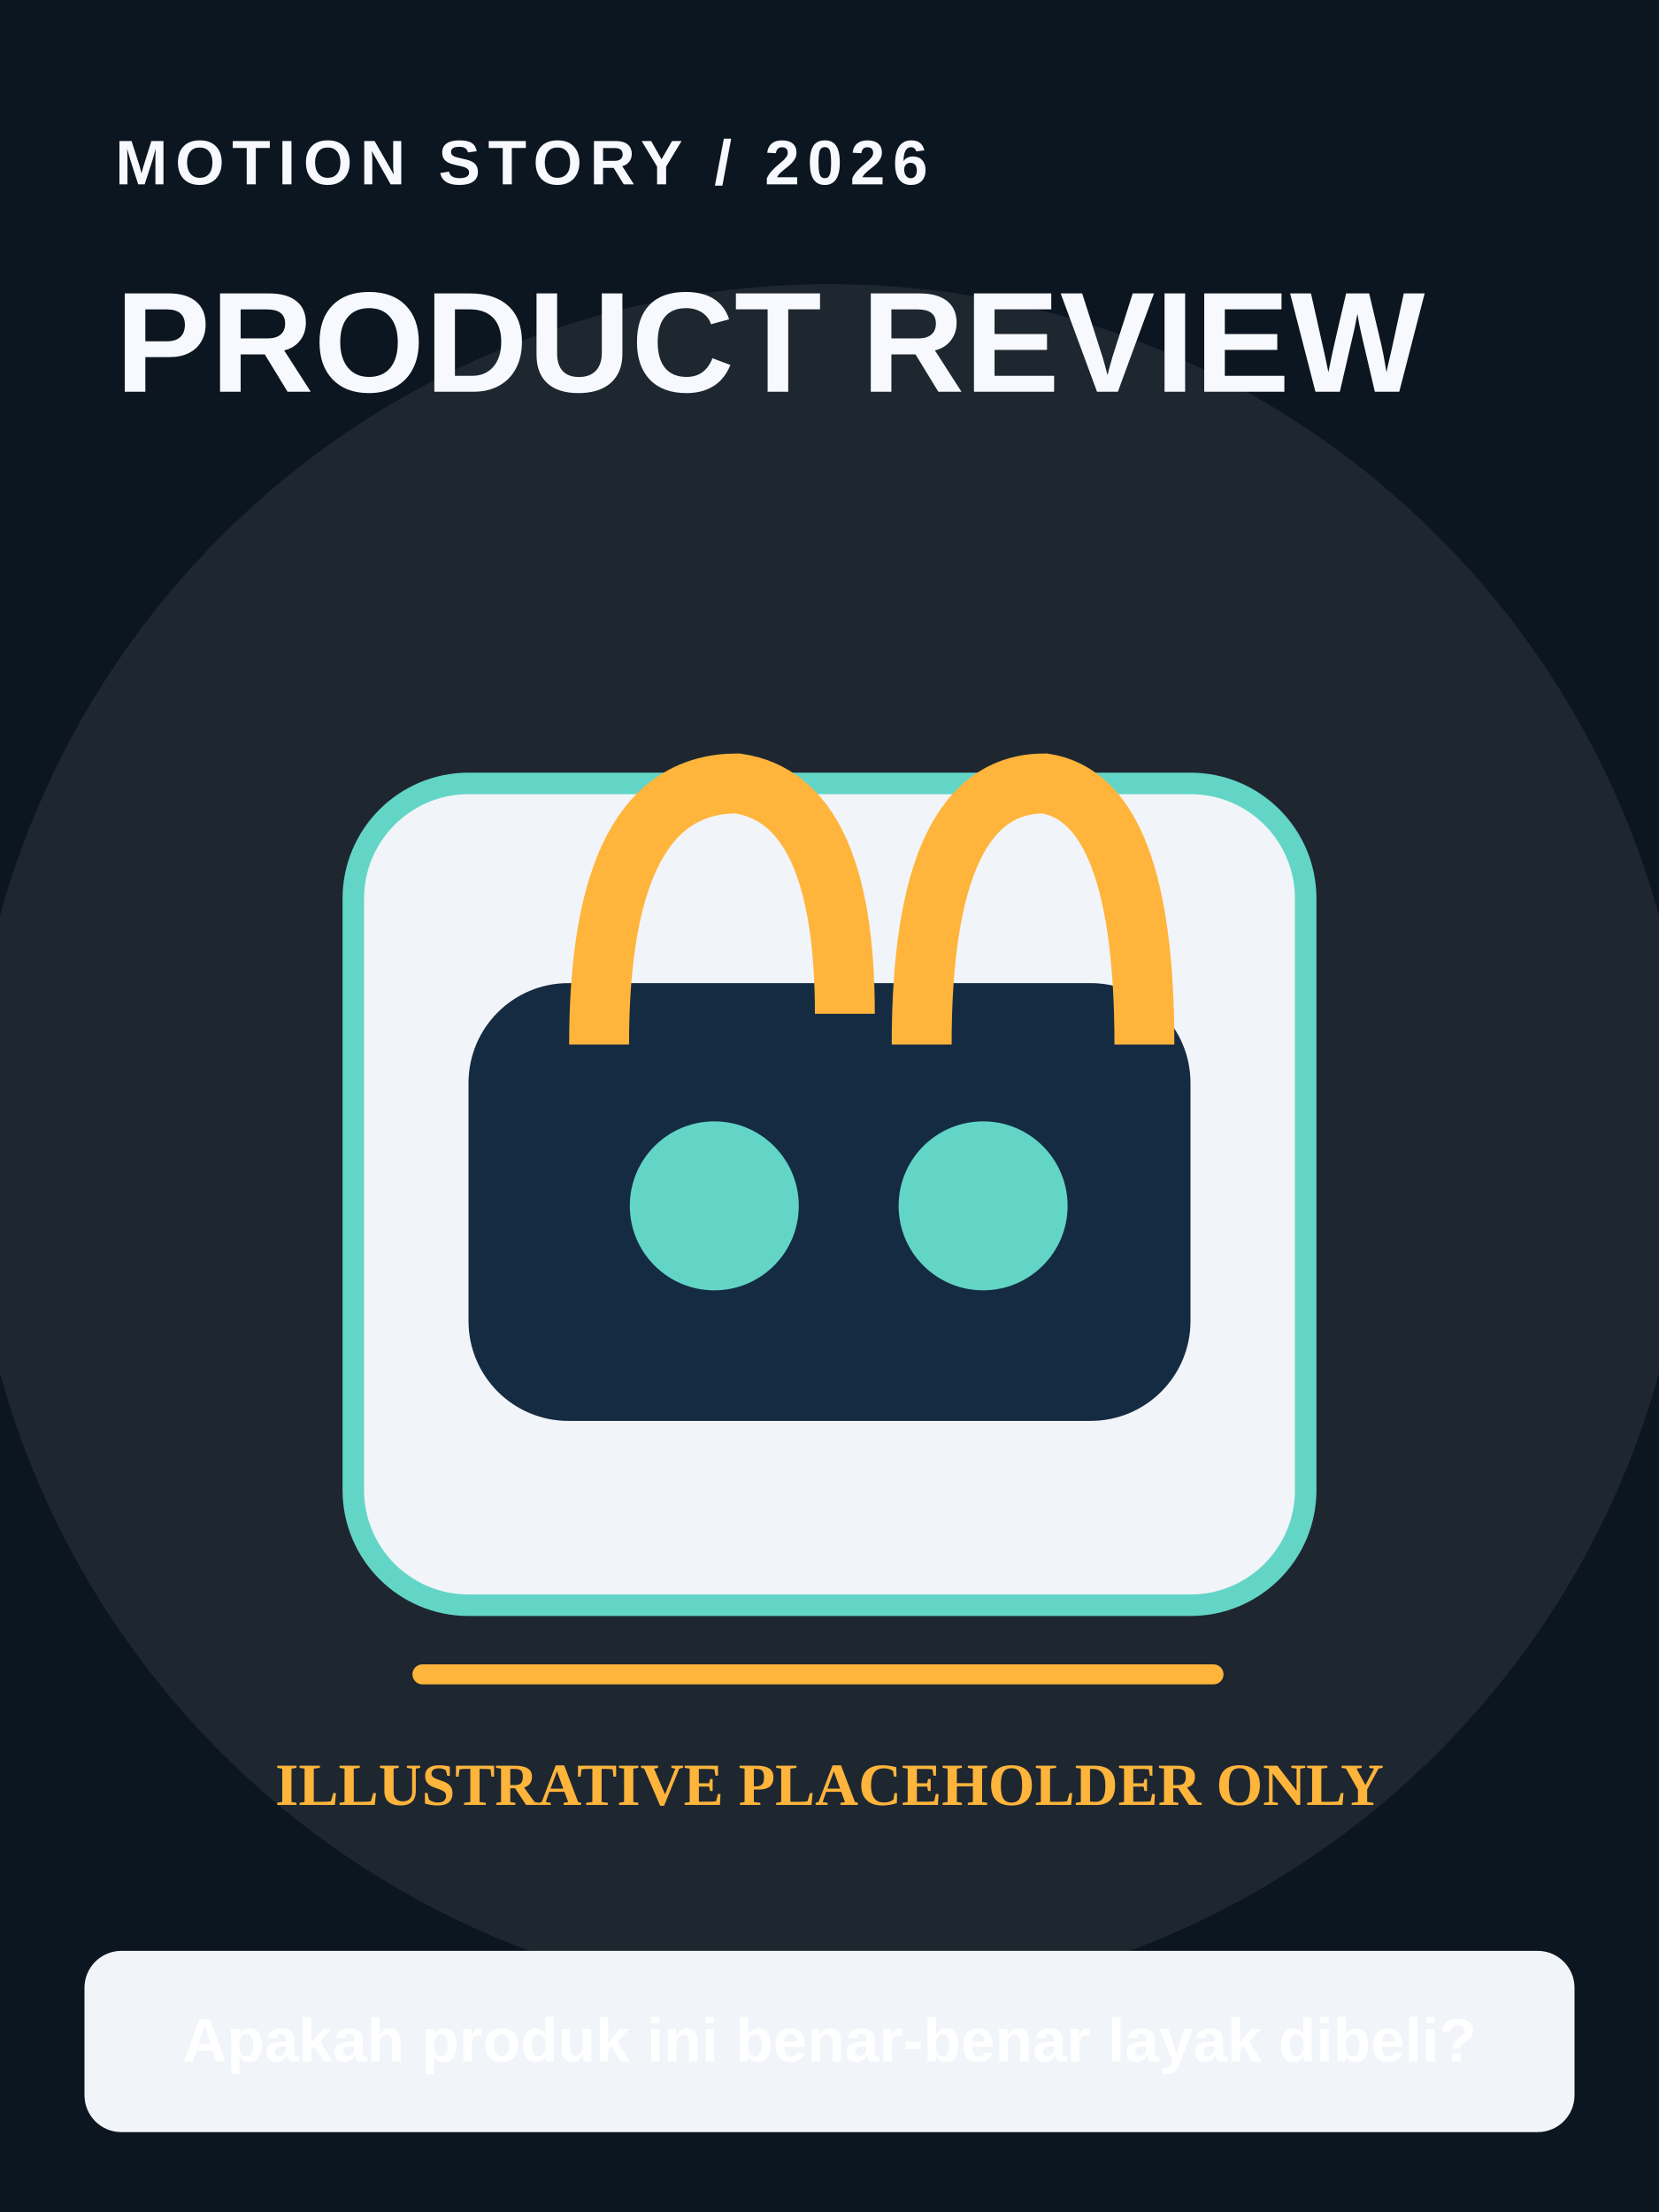
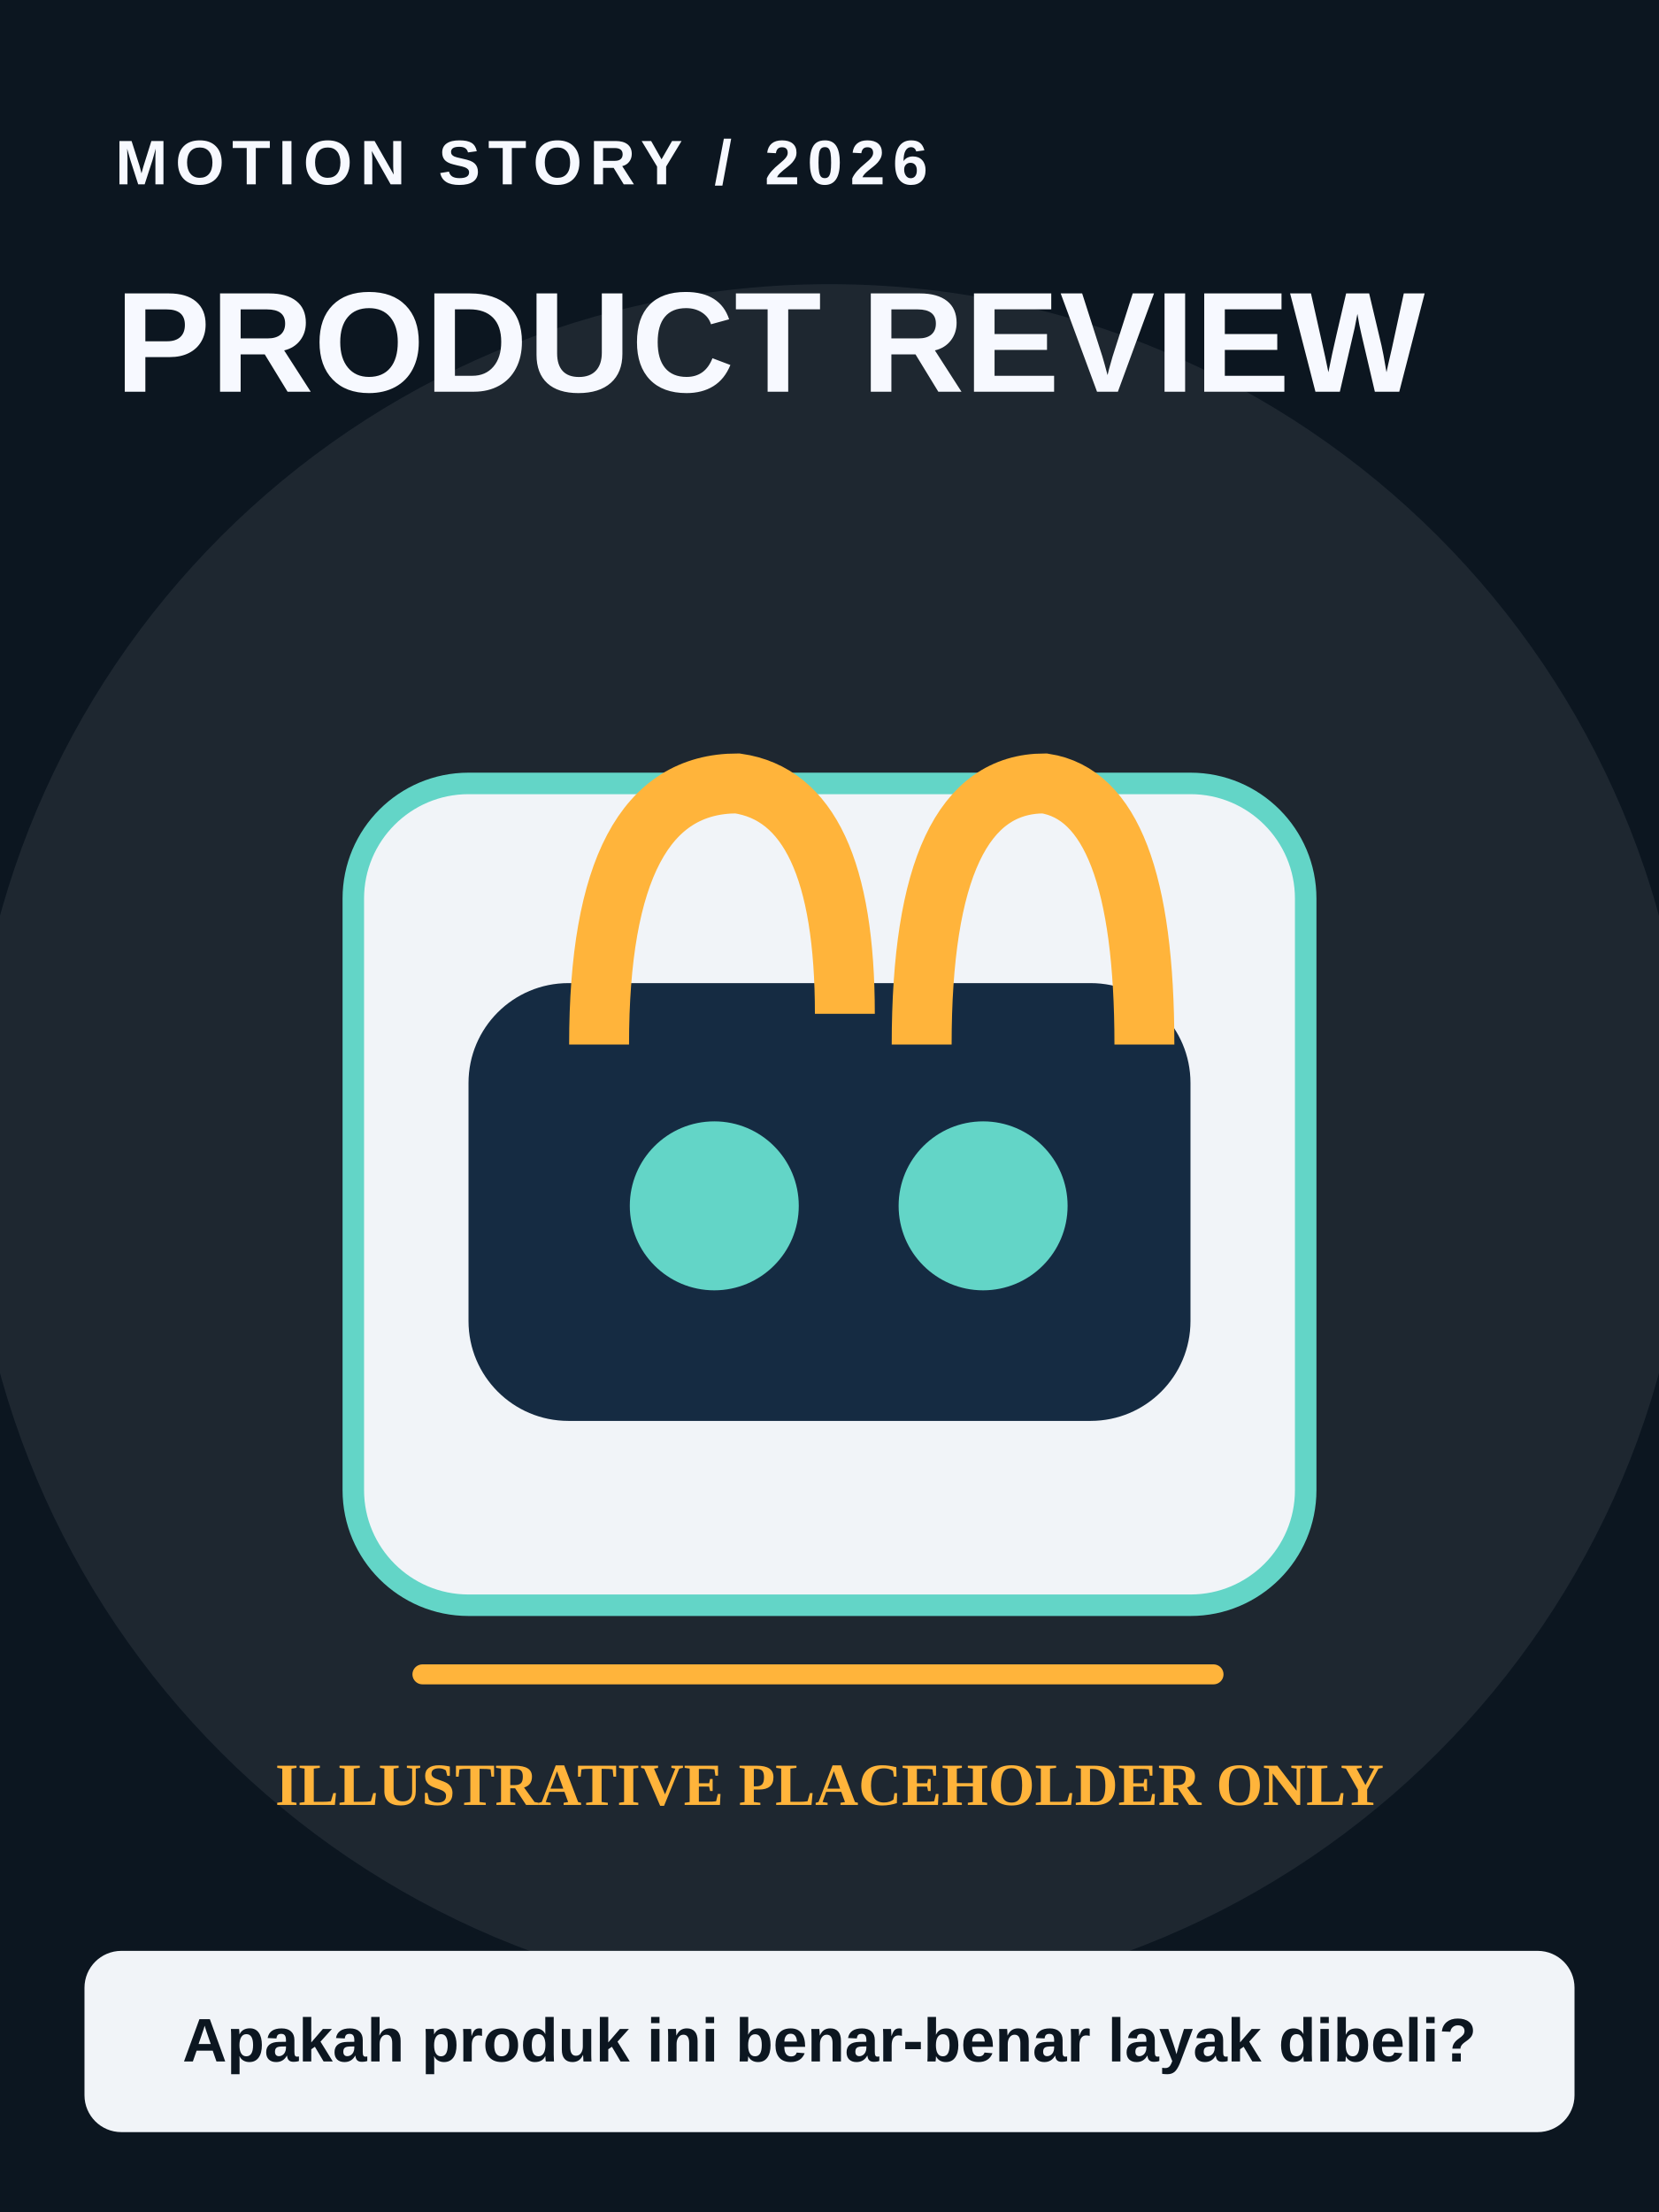
<svg xmlns="http://www.w3.org/2000/svg" viewBox="0 0 1080 1440" width="1080" height="1440" role="img" aria-label="Product Review motion-style reference">
  <rect width="1080" height="1440" fill="#0C1620" />
  <circle cx="540" cy="745" r="560" fill="#F1F4F8" opacity=".08" />
  <g font-family="Arial,Helvetica,sans-serif" fill="#F7F9FF">
    <text x="75" y="120" font-size="41" letter-spacing="5" font-weight="bold">MOTION STORY / 2026</text>
    <text x="75" y="255" font-size="93" font-weight="900">PRODUCT REVIEW</text>
  </g>
  <g>
    <rect x="230" y="510" width="620" height="535" rx="75" fill="#F1F4F8" stroke="#63D5C7" stroke-width="14" />
    <rect x="305" y="640" width="470" height="285" rx="65" fill="#152B42" />
    <path d="M390 680Q390 510 480 510Q550 520 550 660" fill="none" stroke="#FFB43B" stroke-width="39" />
    <path d="M600 680Q600 510 680 510Q745 520 745 680" fill="none" stroke="#FFB43B" stroke-width="39" />
    <circle cx="465" cy="785" r="55" fill="#63D5C7" />
    <circle cx="640" cy="785" r="55" fill="#63D5C7" />
    <path d="M275 1090H790" stroke="#FFB43B" stroke-width="13" stroke-linecap="round" />
  </g>
  <text x="540" y="1175" text-anchor="middle" font-size="39" font-weight="bold" fill="#FFB43B">ILLUSTRATIVE PLACEHOLDER ONLY</text>
  <rect x="55" y="1270" width="970" height="118" rx="24" fill="#F1F4F8" />
-   <text x="540" y="1342" text-anchor="middle" font-family="Arial,Helvetica,sans-serif" font-size="40" font-weight="bold" fill="#FFFFFF">Apakah produk ini benar-benar layak dibeli?</text>
+   <text x="540" y="1342" text-anchor="middle" font-family="Arial,Helvetica,sans-serif" font-size="40" font-weight="bold" fill="#0C1620">Apakah produk ini benar-benar layak dibeli?</text>
</svg>
